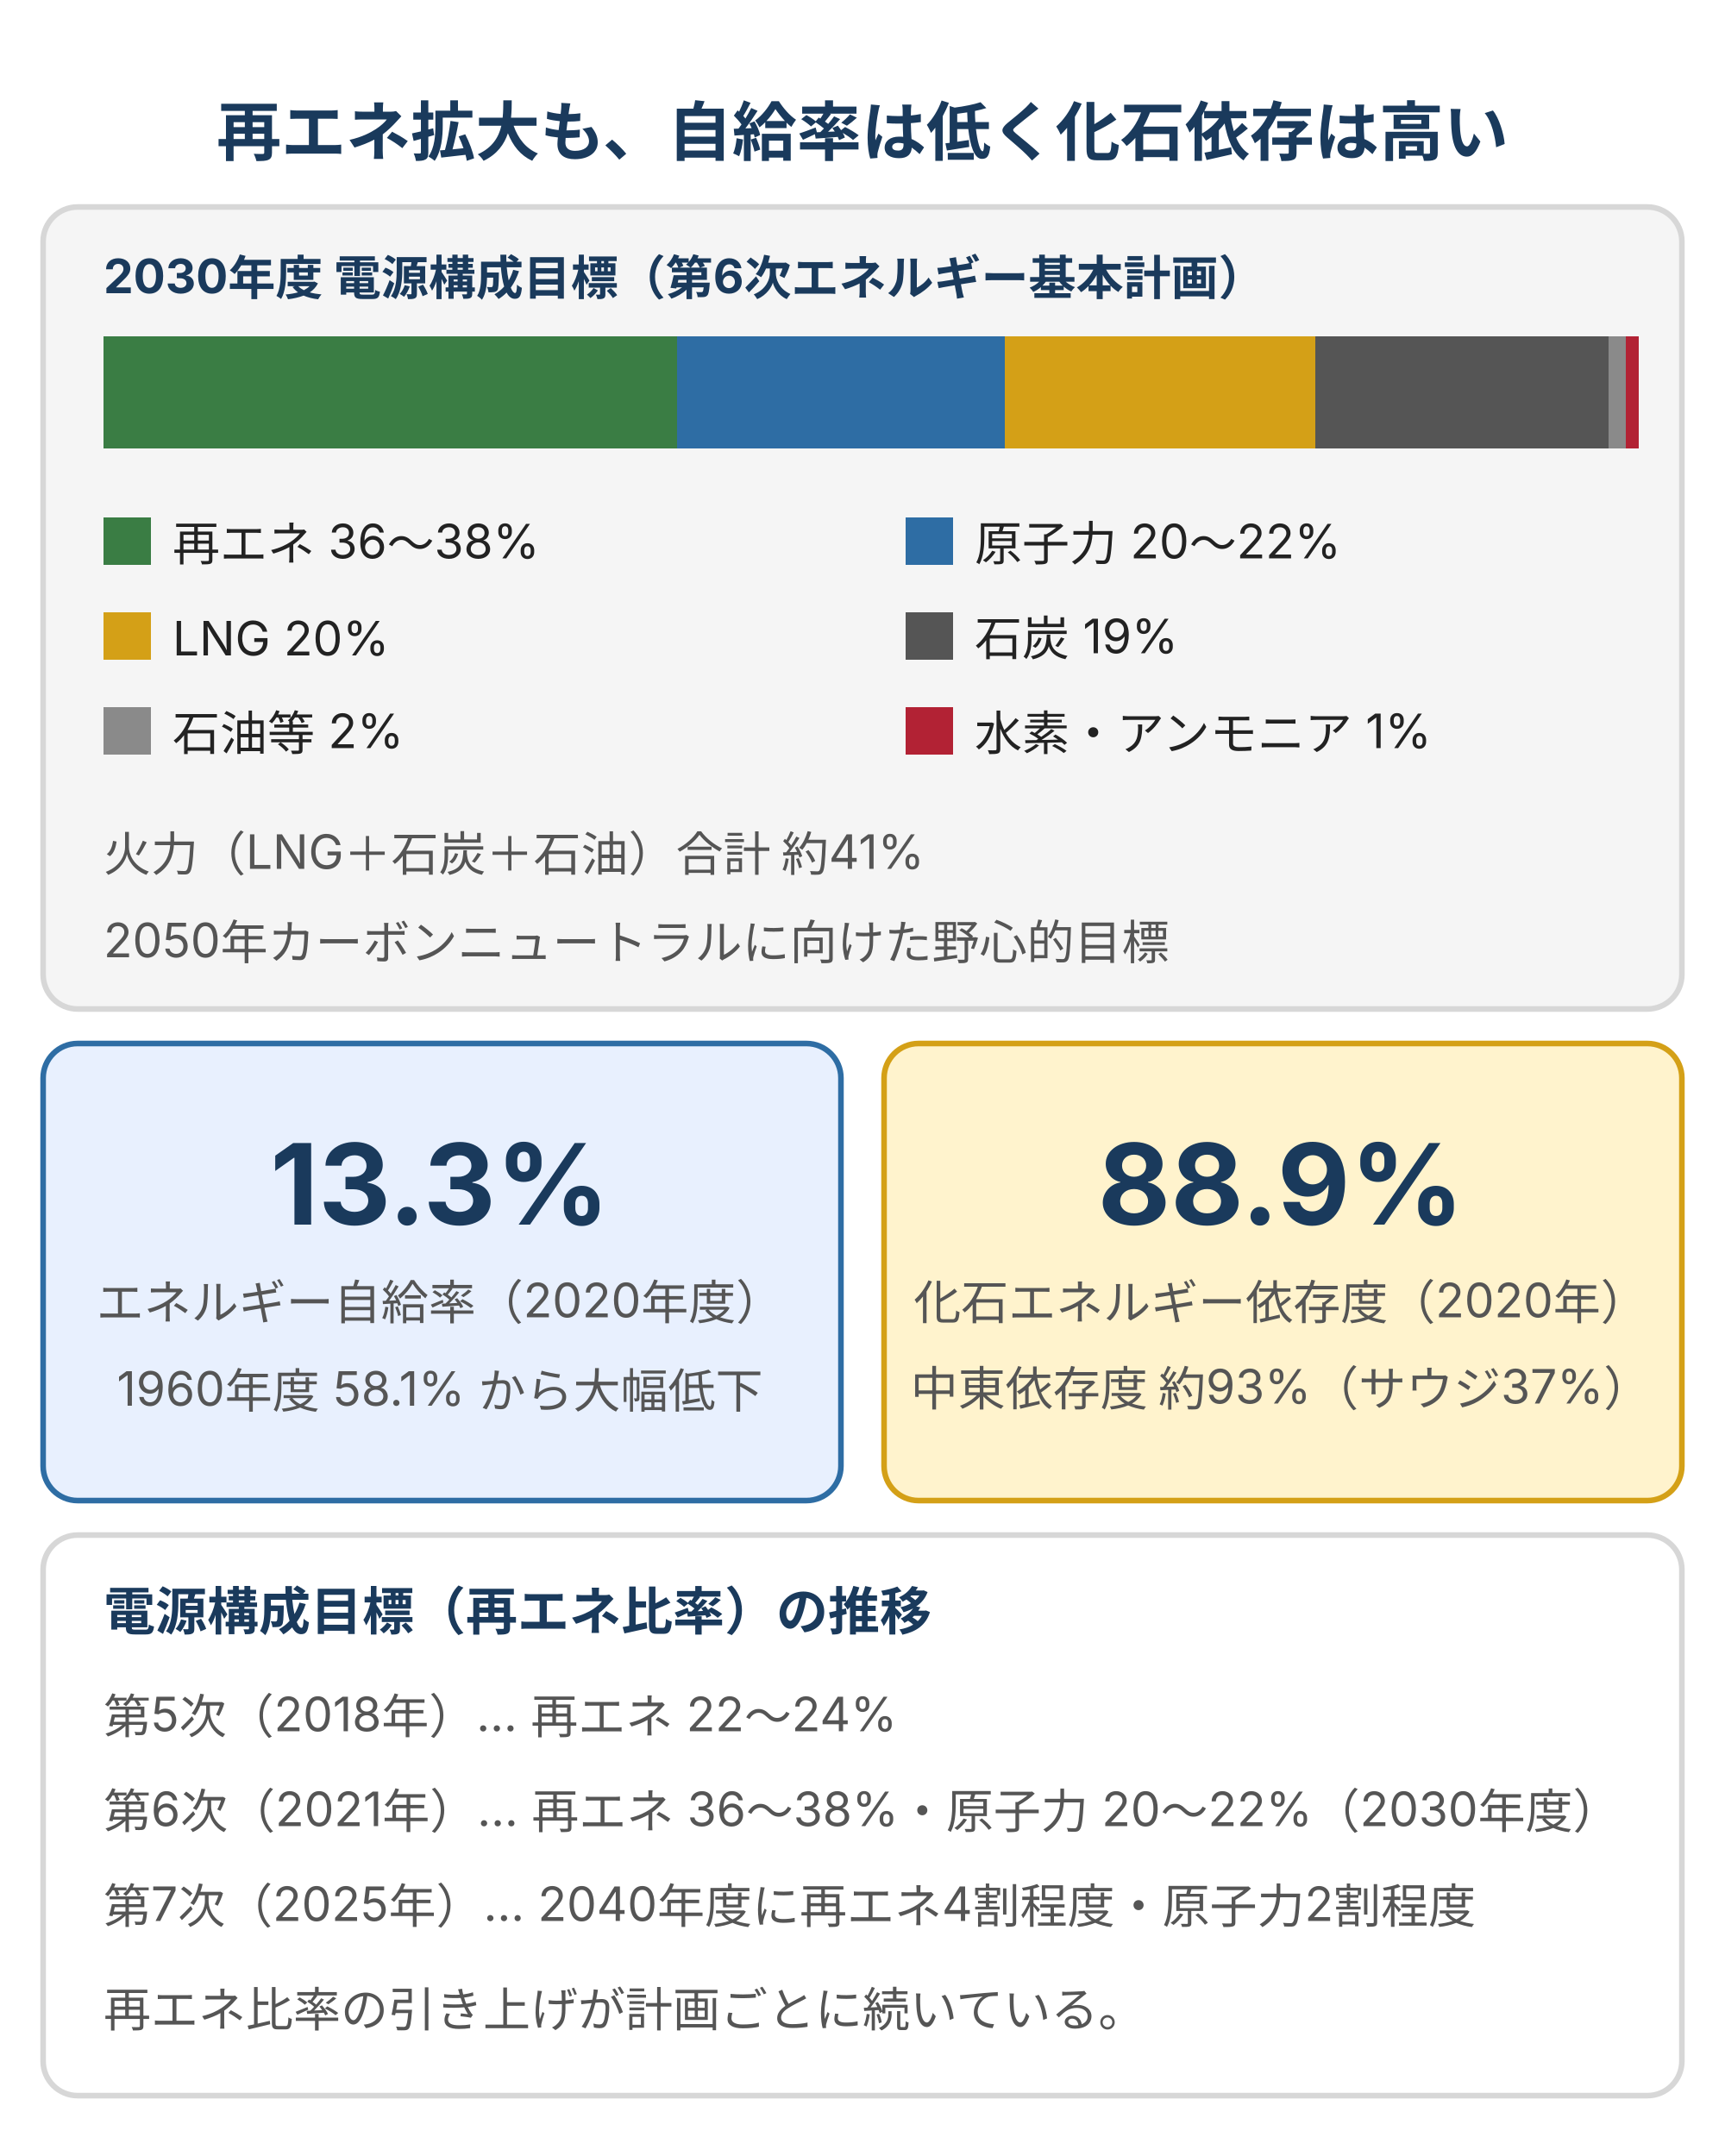
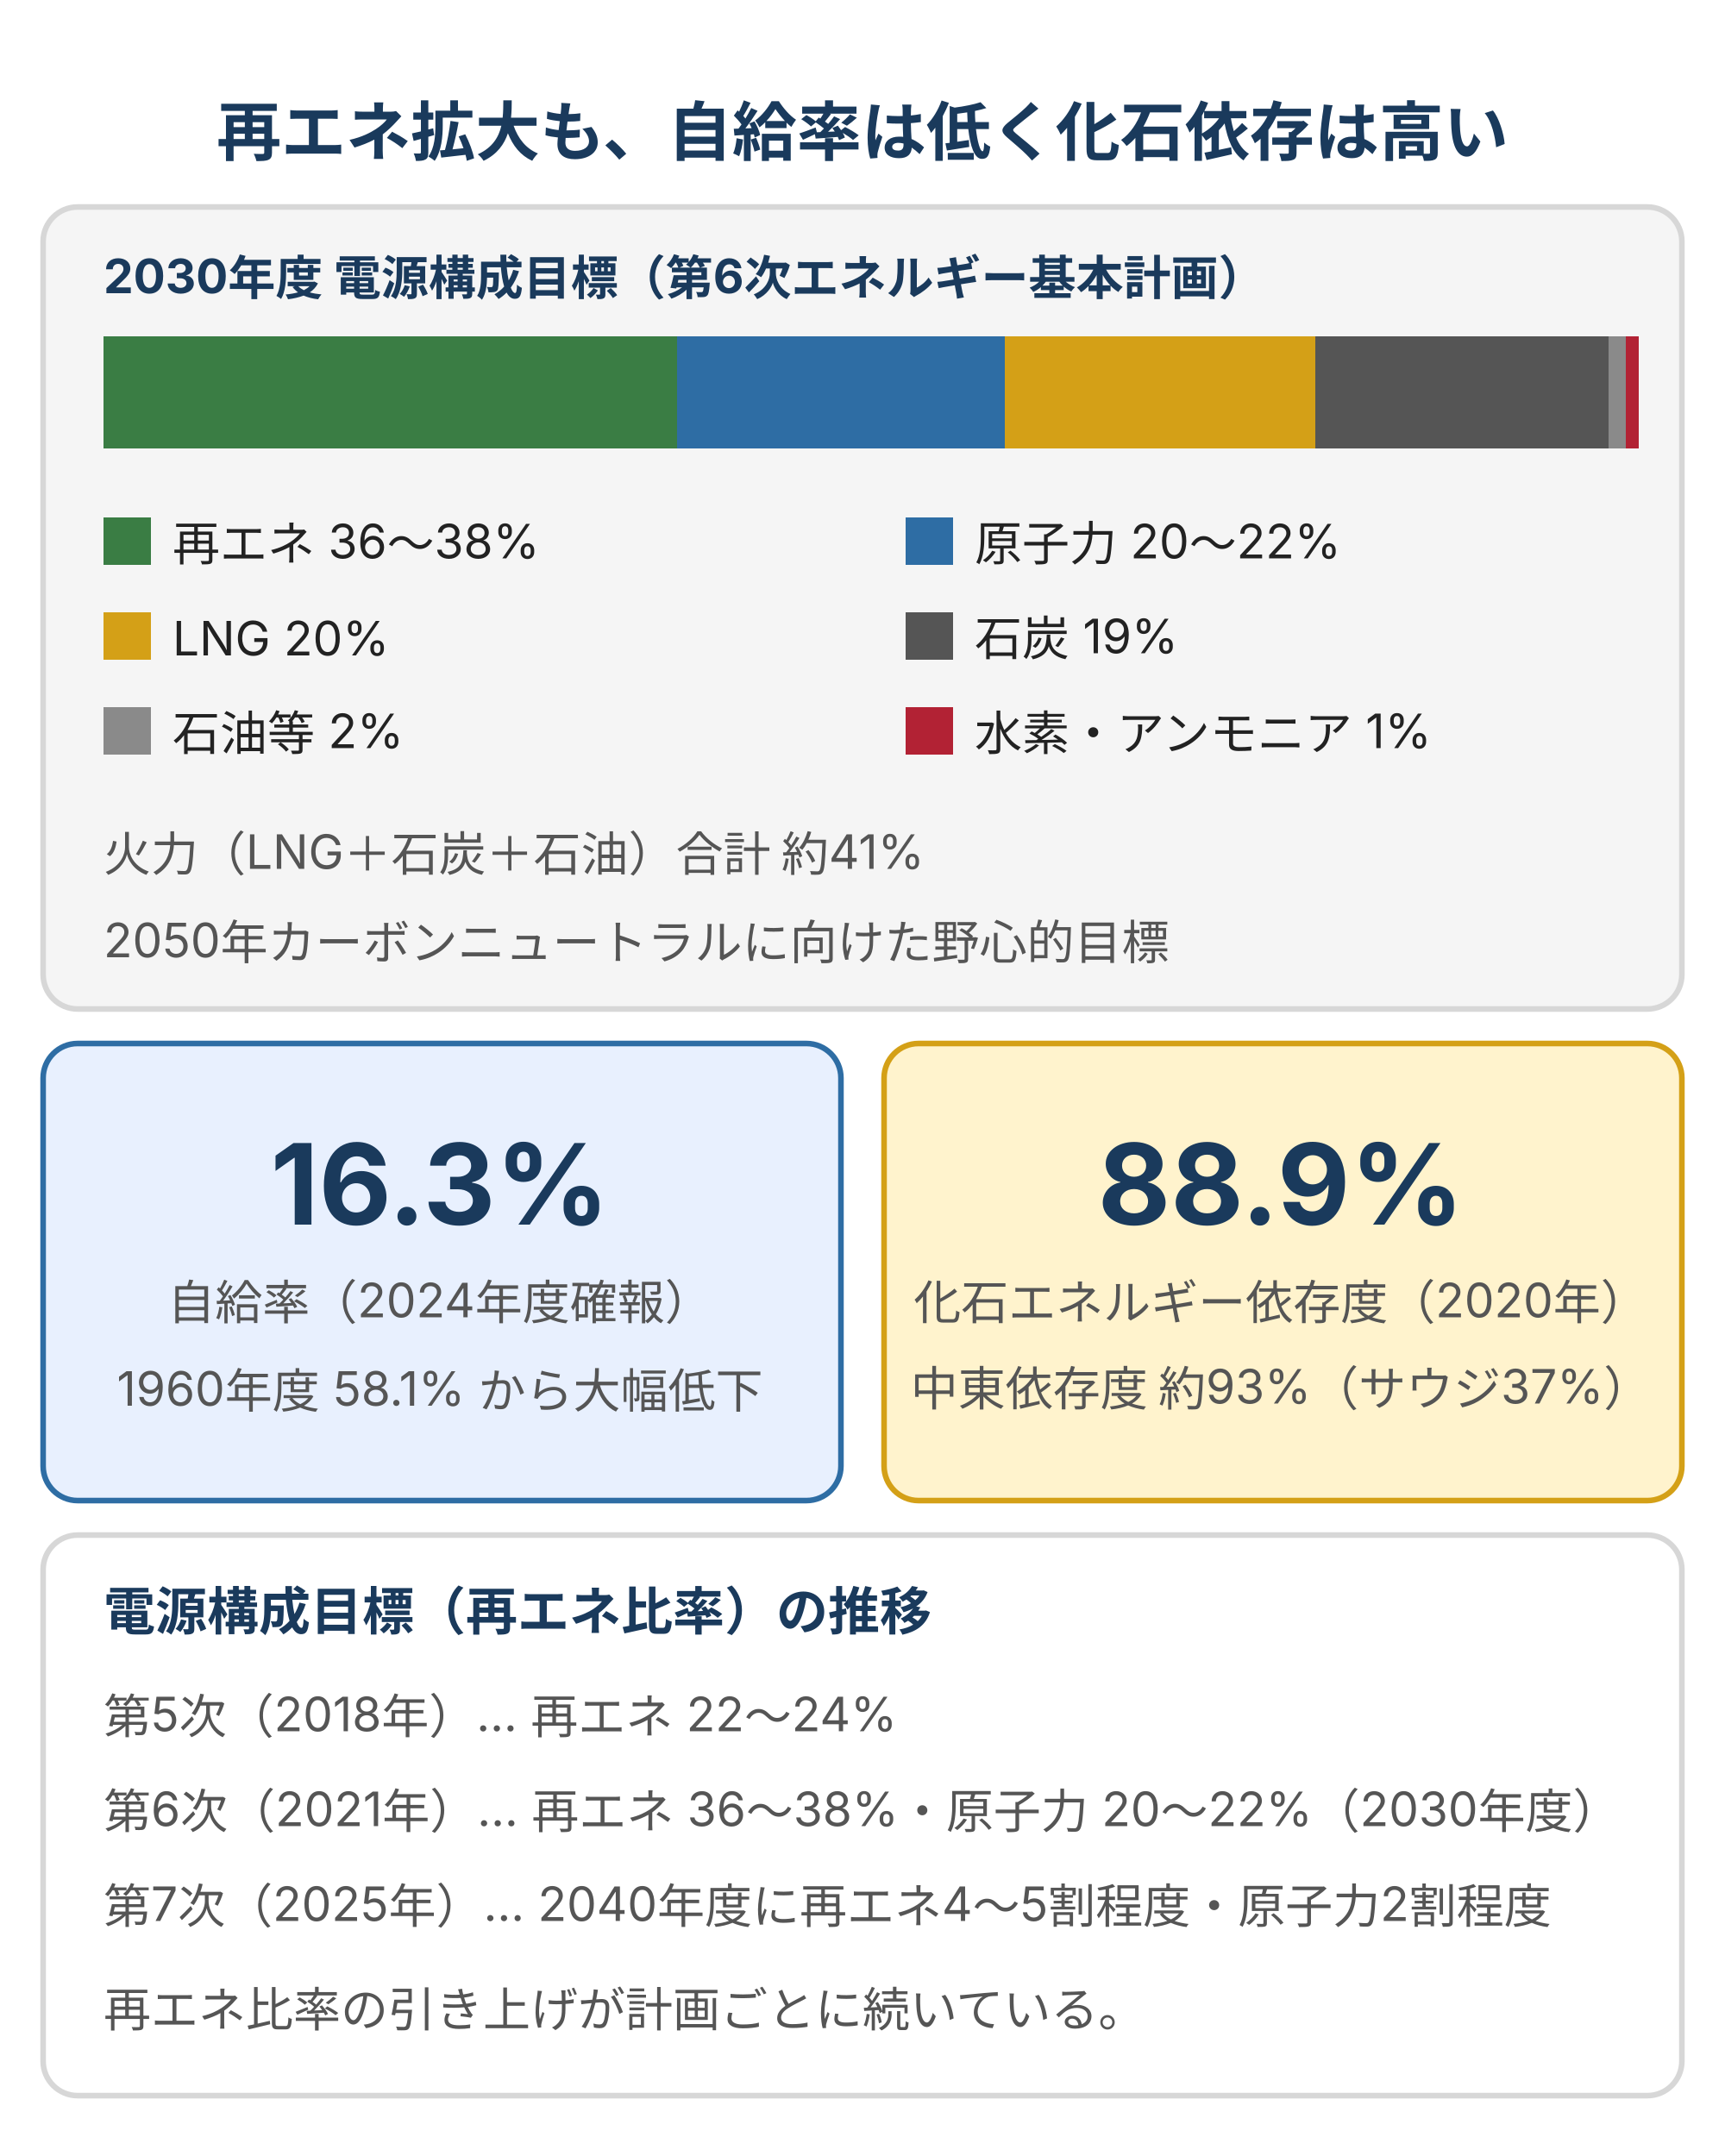
- <svg xmlns="http://www.w3.org/2000/svg" viewBox="0 0 400 500" width="400" height="500" style="max-width:400px;width:100%" role="img" aria-label="エネルギー白書・エネルギー基本計画の主要数値。第6次エネルギー基本計画の2030年度電源構成目標は、再生可能エネルギー36〜38%、原子力20〜22%、LNG20%、石炭19%、石油等2%、水素・アンモニア1%で、火力（LNG＋石炭＋石油）の合計は約41%。日本のエネルギー自給率は2020年度で13.3%であり、1960年度の58.1%から大幅に低下した。化石エネルギー依存度は2020年で88.9%と高く、原油の中東依存度は約93%（うちサウジアラビア37%）。電源構成目標の再エネ比率は第5次（2018年）22〜24%、第6次（2021年）36〜38%、第7次（2025年）は2040年度に4割程度と引き上げが続く。">
+ <svg xmlns="http://www.w3.org/2000/svg" viewBox="0 0 400 500" width="400" height="500" style="max-width:400px;width:100%" role="img" aria-label="エネルギー白書・エネルギー基本計画の主要数値。第6次エネルギー基本計画の2030年度電源構成目標は、再生可能エネルギー36〜38%、原子力20〜22%、LNG20%、石炭19%、石油等2%、水素・アンモニア1%で、火力（LNG＋石炭＋石油）の合計は約41%。日本のエネルギー自給率は2024年度確報で16.3%であり、1960年度の58.1%から大幅に低下した。化石エネルギー依存度は2020年で88.9%と高く、原油の中東依存度は約93%（うちサウジアラビア37%）。電源構成目標の再エネ比率は第5次（2018年）22〜24%、第6次（2021年）36〜38%、第7次（2025年）は2040年度に4〜5割程度と引き上げが続く。">
  <rect width="400" height="500" fill="#ffffff" />
  <defs>
    <style>
      text { font-family: Inter, "Noto Sans JP", "Hiragino Kaku Gothic ProN", sans-serif; }
      .t-head { font-size: 15px; font-weight: bold; fill: #1a3a5c; }
      .b-lbl  { font-size: 11px; font-weight: bold; fill: #1a3a5c; }
      .lg     { font-size: 11px; fill: #222; }
      .note   { font-size: 11px; fill: #555; }
      .big    { font-size: 26px; font-weight: bold; fill: #1a3a5c; }
      .sl     { font-size: 11px; fill: #555; }
      .f-head { font-size: 12px; font-weight: bold; fill: #1a3a5c; }
    </style>
  </defs>
  <text class="t-head" x="200" y="36" text-anchor="middle">再エネ拡大も、自給率は低く化石依存は高い</text>
  <rect x="10" y="48" width="380" height="186" rx="8" fill="#f5f5f5" stroke="#d7d7d7" stroke-width="1.3" />
  <text class="b-lbl" x="24" y="68" text-anchor="start">2030年度 電源構成目標（第6次エネルギー基本計画）</text>
  <rect x="24" y="78" width="133" height="26" fill="#3a7d44" />
  <rect x="157" y="78" width="76" height="26" fill="#2e6da4" />
  <rect x="233" y="78" width="72" height="26" fill="#d4a017" />
  <rect x="305" y="78" width="68" height="26" fill="#555" />
  <rect x="373" y="78" width="4" height="26" fill="#8a8a8a" />
  <rect x="377" y="78" width="3" height="26" fill="#b22234" />
  <rect x="24" y="120" width="11" height="11" fill="#3a7d44" />
  <text class="lg" x="40" y="130" text-anchor="start">再エネ 36〜38%</text>
  <rect x="210" y="120" width="11" height="11" fill="#2e6da4" />
  <text class="lg" x="226" y="130" text-anchor="start">原子力 20〜22%</text>
  <rect x="24" y="142" width="11" height="11" fill="#d4a017" />
  <text class="lg" x="40" y="152" text-anchor="start">LNG 20%</text>
  <rect x="210" y="142" width="11" height="11" fill="#555" />
  <text class="lg" x="226" y="152" text-anchor="start">石炭 19%</text>
  <rect x="24" y="164" width="11" height="11" fill="#8a8a8a" />
  <text class="lg" x="40" y="174" text-anchor="start">石油等 2%</text>
  <rect x="210" y="164" width="11" height="11" fill="#b22234" />
  <text class="lg" x="226" y="174" text-anchor="start">水素・アンモニア 1%</text>
  <text class="note" x="24" y="202" text-anchor="start">火力（LNG＋石炭＋石油）合計 約41%</text>
  <text class="note" x="24" y="222" text-anchor="start">2050年カーボンニュートラルに向けた野心的目標</text>
  <rect x="10" y="242" width="185" height="106" rx="8" fill="#e8f0fe" stroke="#2e6da4" stroke-width="1.3" />
-   <text class="big" x="102" y="284" text-anchor="middle">13.3%</text>
-   <text class="sl" x="102" y="306" text-anchor="middle">エネルギー自給率（2020年度）</text>
+   <text class="big" x="102" y="284" text-anchor="middle">16.3%</text>
+   <text class="sl" x="102" y="306" text-anchor="middle">自給率（2024年度確報）</text>
  <text class="sl" x="102" y="326" text-anchor="middle">1960年度 58.1% から大幅低下</text>
  <rect x="205" y="242" width="185" height="106" rx="8" fill="#fff3cd" stroke="#d4a017" stroke-width="1.3" />
  <text class="big" x="297" y="284" text-anchor="middle">88.9%</text>
  <text class="sl" x="297" y="306" text-anchor="middle">化石エネルギー依存度（2020年）</text>
  <text class="sl" x="297" y="326" text-anchor="middle">中東依存度 約93%（サウジ37%）</text>
  <rect x="10" y="356" width="380" height="130" rx="8" fill="#ffffff" stroke="#d7d7d7" stroke-width="1.3" />
  <text class="f-head" x="24" y="378" text-anchor="start">電源構成目標（再エネ比率）の推移</text>
  <text class="note" x="24" y="402" text-anchor="start">第5次（2018年）… 再エネ 22〜24%</text>
  <text class="note" x="24" y="424" text-anchor="start">第6次（2021年）… 再エネ 36〜38%・原子力 20〜22%（2030年度）</text>
-   <text class="note" x="24" y="446" text-anchor="start">第7次（2025年）… 2040年度に再エネ4割程度・原子力2割程度</text>
+   <text class="note" x="24" y="446" text-anchor="start">第7次（2025年）… 2040年度に再エネ4〜5割程度・原子力2割程度</text>
  <text class="note" x="24" y="470" text-anchor="start">再エネ比率の引き上げが計画ごとに続いている。</text>
</svg>
